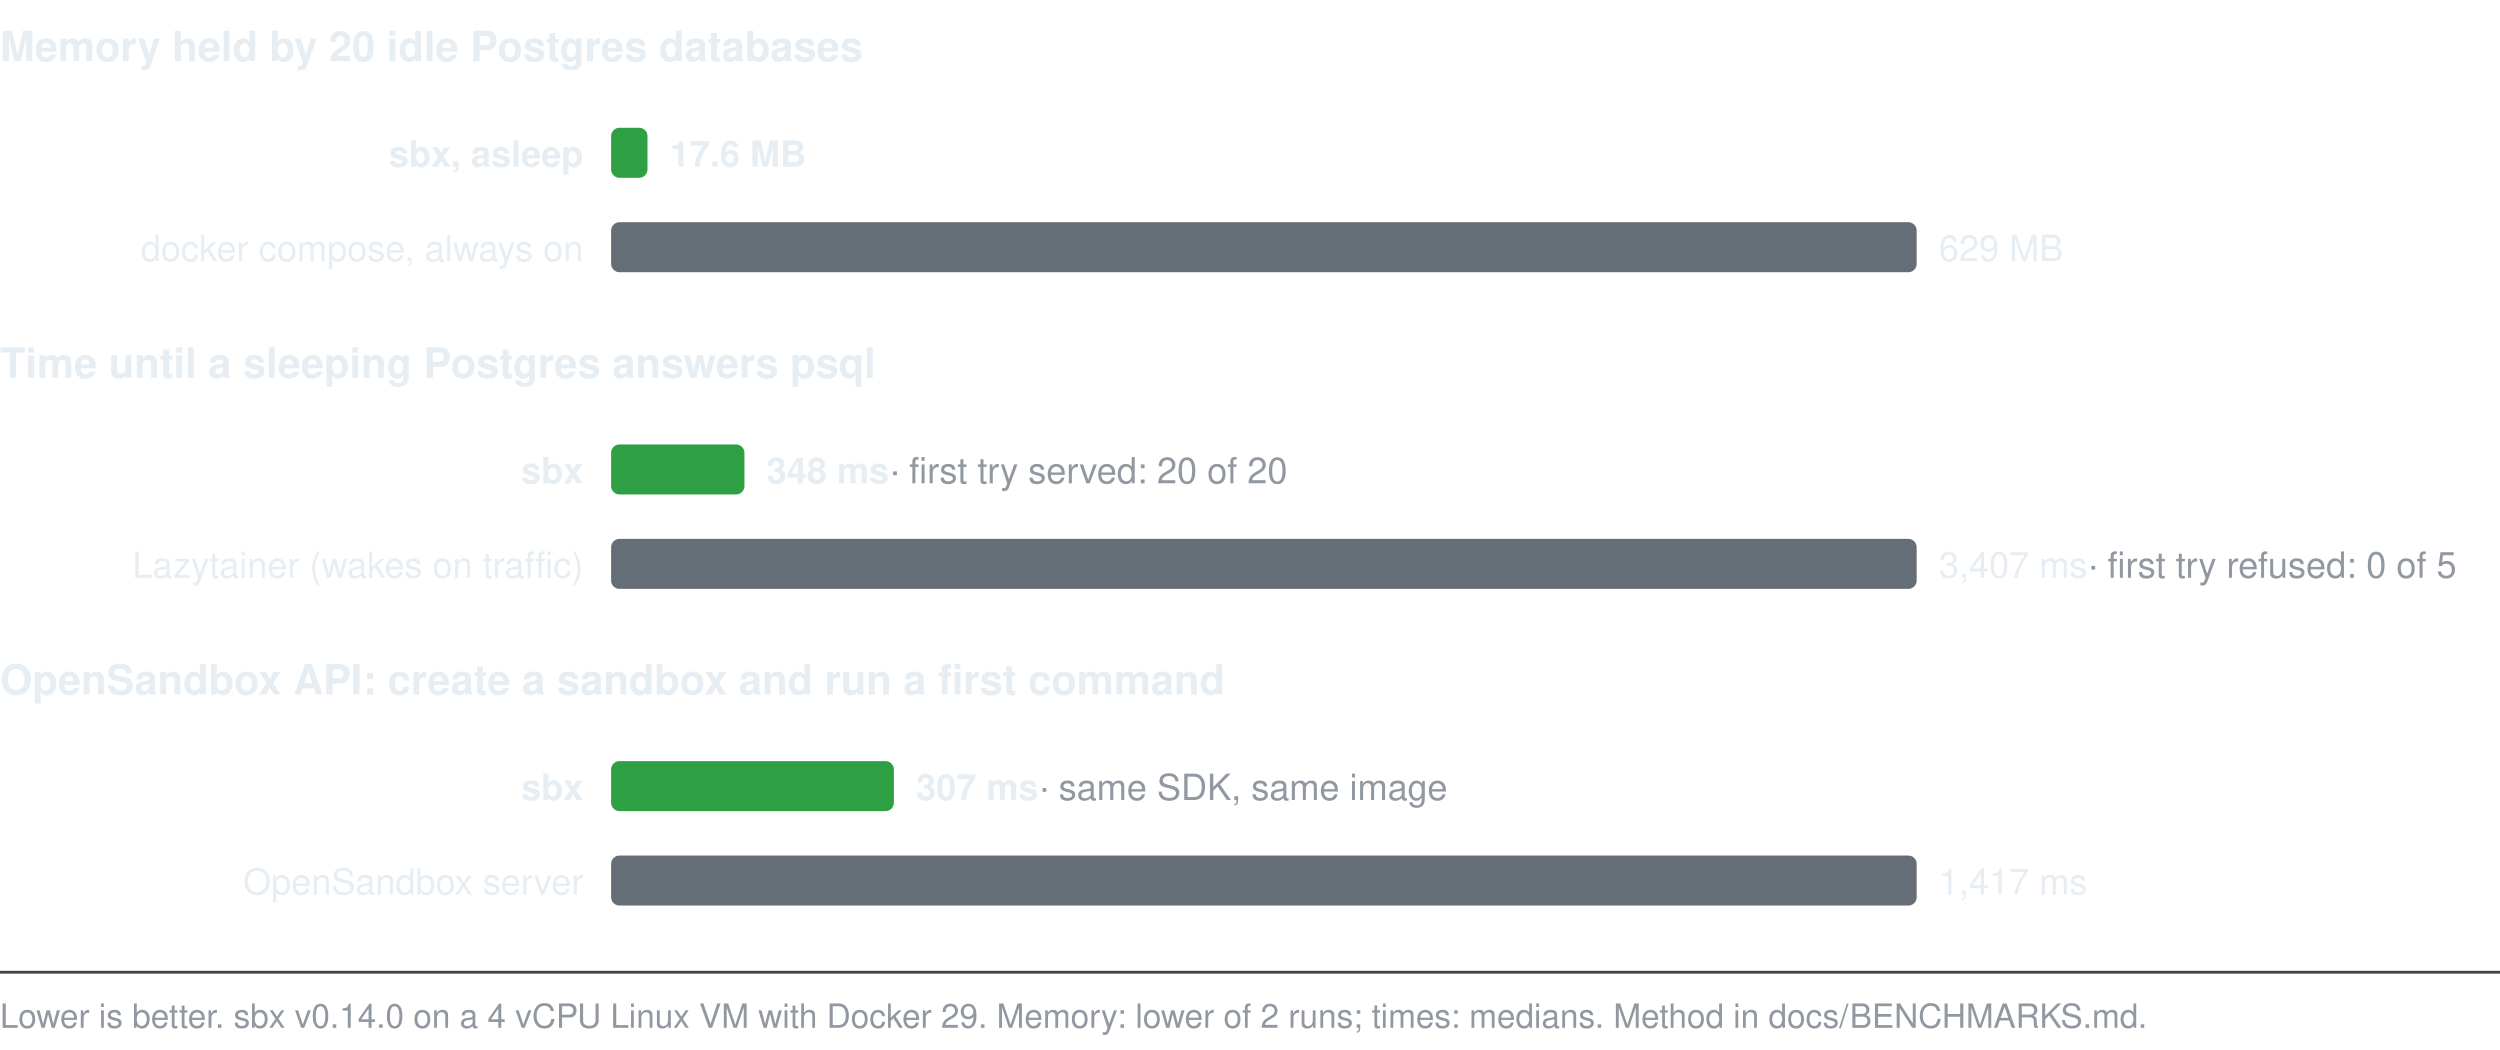
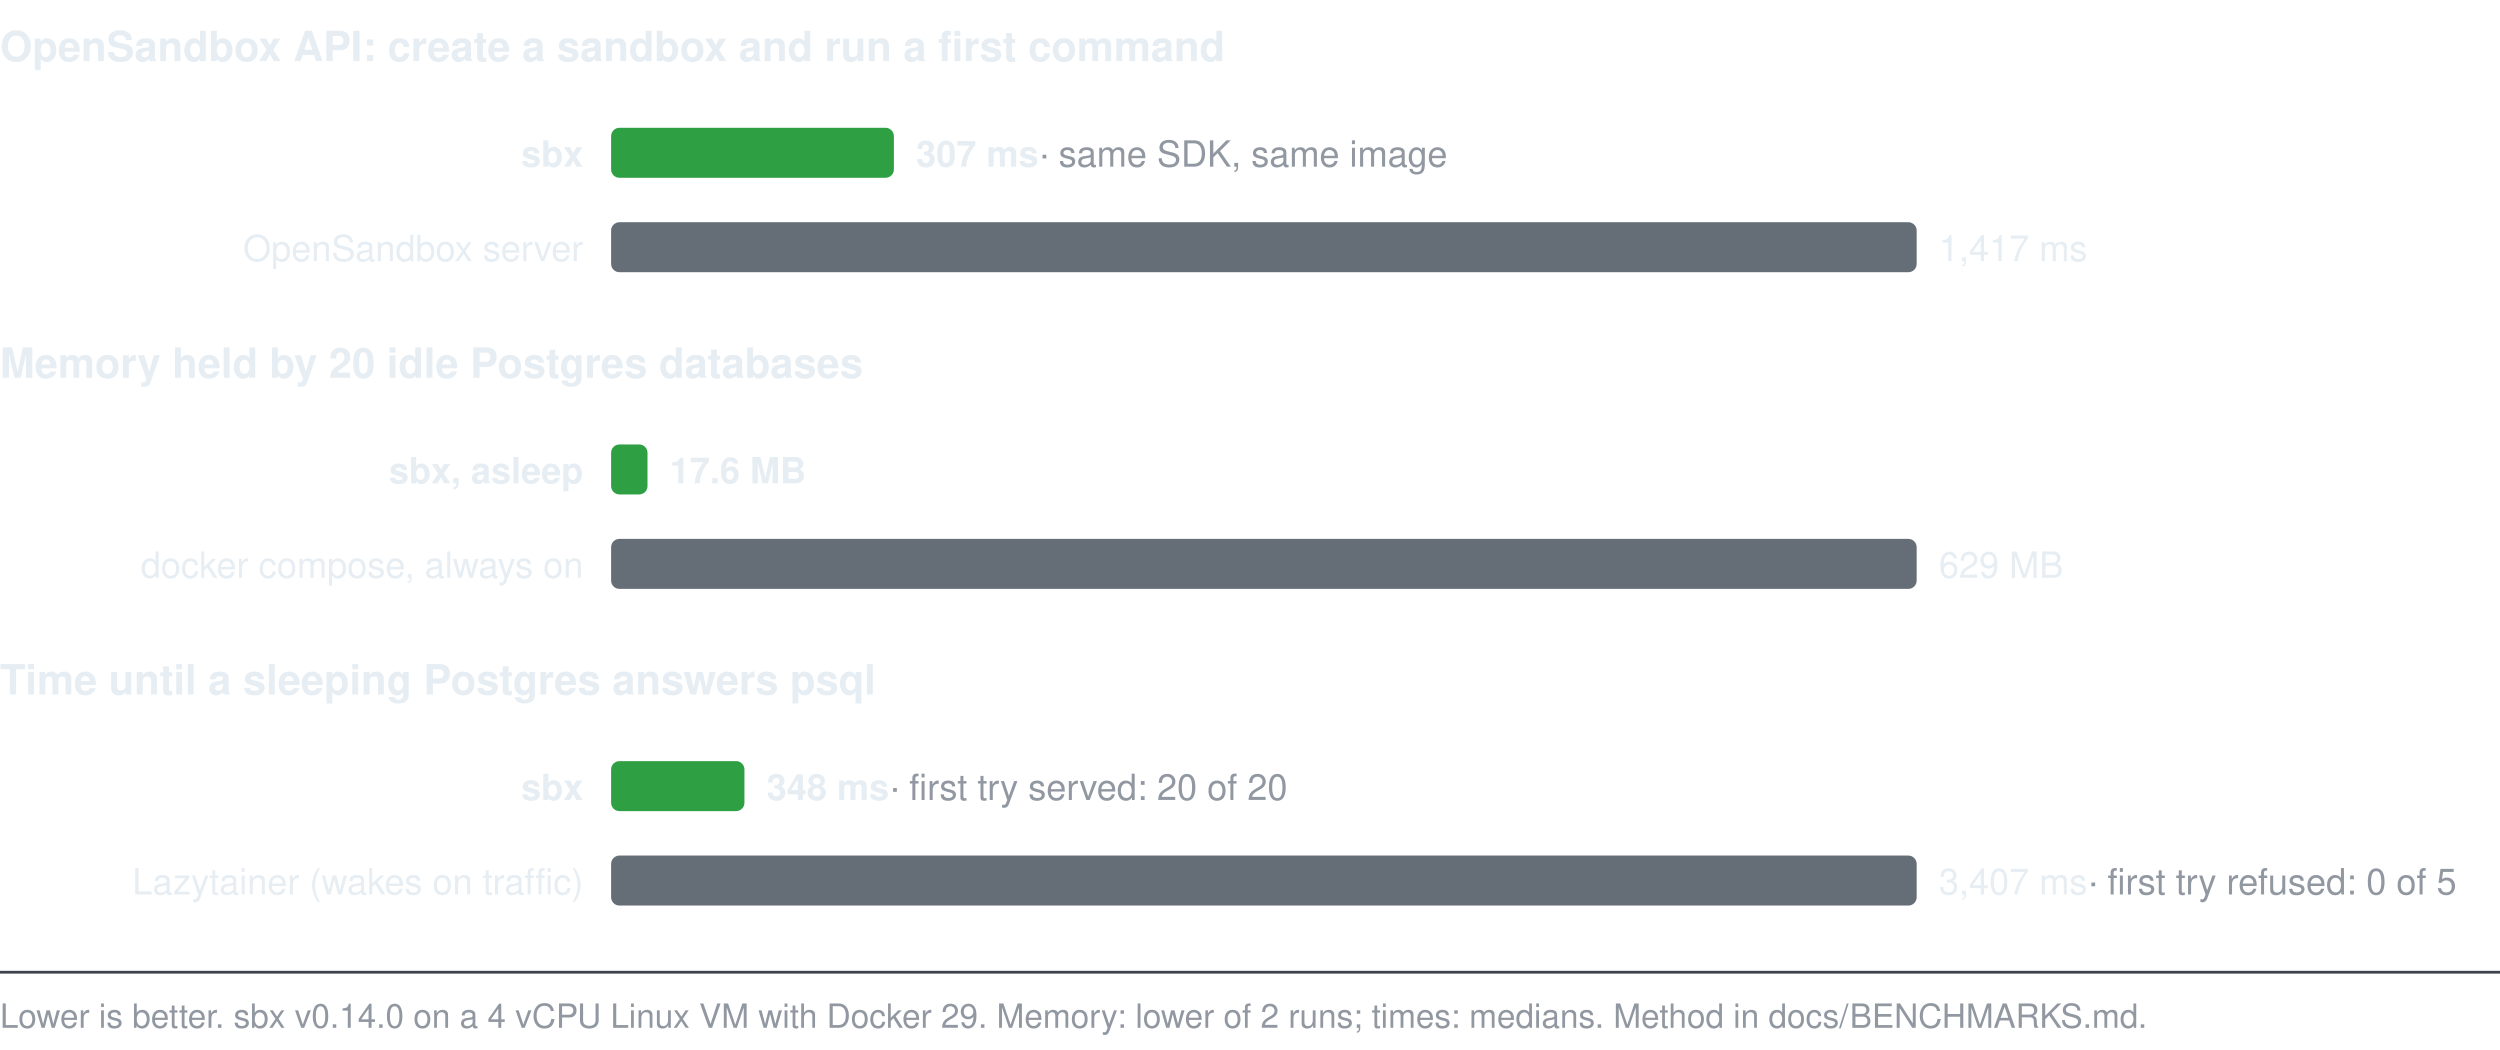
- <svg xmlns="http://www.w3.org/2000/svg" width="900" height="378" viewBox="0 0 900 378" role="img" aria-label="Memory held by 20 idle Postgres databases: sbx, asleep 17.6 MB, docker compose, always on 629 MB; Time until a sleeping Postgres answers psql: sbx 348 ms, Lazytainer (wakes on traffic) 3,407 ms; OpenSandbox API: create a sandbox and run a first command: sbx 307 ms, OpenSandbox server 1,417 ms" font-family="-apple-system,BlinkMacSystemFont,'Segoe UI',Helvetica,Arial,sans-serif">
-   <text x="0" y="22" font-size="15" font-weight="600" fill="#e6edf3">Memory held by 20 idle Postgres databases</text>
-   <text x="210" y="60.0" font-size="13" text-anchor="end" fill="#e6edf3" font-weight="600">sbx, asleep</text>
-   <rect x="220" y="46.0" width="13.1" height="18" rx="3" fill="#2ea043" />
-   <text x="241.1" y="60.0" font-size="13" fill="#e6edf3" font-weight="600">17.6 MB</text>
-   <text x="210" y="94.0" font-size="13" text-anchor="end" fill="#e6edf3">docker compose, always on</text>
+ <svg xmlns="http://www.w3.org/2000/svg" width="900" height="378" viewBox="0 0 900 378" role="img" aria-label="OpenSandbox API: create a sandbox and run a first command: sbx 307 ms, OpenSandbox server 1,417 ms; Memory held by 20 idle Postgres databases: sbx, asleep 17.6 MB, docker compose, always on 629 MB; Time until a sleeping Postgres answers psql: sbx 348 ms, Lazytainer (wakes on traffic) 3,407 ms" font-family="-apple-system,BlinkMacSystemFont,'Segoe UI',Helvetica,Arial,sans-serif">
+   <text x="0" y="22" font-size="15" font-weight="600" fill="#e6edf3">OpenSandbox API: create a sandbox and run a first command</text>
+   <text x="210" y="60.0" font-size="13" text-anchor="end" fill="#e6edf3" font-weight="600">sbx</text>
+   <rect x="220" y="46.0" width="101.8" height="18" rx="3" fill="#2ea043" />
+   <text x="329.8" y="60.0" font-size="13" fill="#e6edf3" font-weight="600">307 ms<tspan fill="#9198a1" font-weight="400">  ·  same SDK, same image</tspan>
+   </text>
+   <text x="210" y="94.0" font-size="13" text-anchor="end" fill="#e6edf3">OpenSandbox server</text>
  <rect x="220" y="80.0" width="470.0" height="18" rx="3" fill="#656d76" />
-   <text x="698.0" y="94.0" font-size="13" fill="#e6edf3">629 MB</text>
-   <text x="0" y="136" font-size="15" font-weight="600" fill="#e6edf3">Time until a sleeping Postgres answers psql</text>
-   <text x="210" y="174.0" font-size="13" text-anchor="end" fill="#e6edf3" font-weight="600">sbx</text>
-   <rect x="220" y="160.0" width="48.0" height="18" rx="3" fill="#2ea043" />
-   <text x="276.0" y="174.0" font-size="13" fill="#e6edf3" font-weight="600">348 ms<tspan fill="#9198a1" font-weight="400">  ·  first try served: 20 of 20</tspan>
+   <text x="698.0" y="94.0" font-size="13" fill="#e6edf3">1,417 ms</text>
+   <text x="0" y="136" font-size="15" font-weight="600" fill="#e6edf3">Memory held by 20 idle Postgres databases</text>
+   <text x="210" y="174.0" font-size="13" text-anchor="end" fill="#e6edf3" font-weight="600">sbx, asleep</text>
+   <rect x="220" y="160.0" width="13.1" height="18" rx="3" fill="#2ea043" />
+   <text x="241.1" y="174.0" font-size="13" fill="#e6edf3" font-weight="600">17.6 MB</text>
+   <text x="210" y="208.0" font-size="13" text-anchor="end" fill="#e6edf3">docker compose, always on</text>
+   <rect x="220" y="194.0" width="470.0" height="18" rx="3" fill="#656d76" />
+   <text x="698.0" y="208.0" font-size="13" fill="#e6edf3">629 MB</text>
+   <text x="0" y="250" font-size="15" font-weight="600" fill="#e6edf3">Time until a sleeping Postgres answers psql</text>
+   <text x="210" y="288.0" font-size="13" text-anchor="end" fill="#e6edf3" font-weight="600">sbx</text>
+   <rect x="220" y="274.0" width="48.0" height="18" rx="3" fill="#2ea043" />
+   <text x="276.0" y="288.0" font-size="13" fill="#e6edf3" font-weight="600">348 ms<tspan fill="#9198a1" font-weight="400">  ·  first try served: 20 of 20</tspan>
  </text>
-   <text x="210" y="208.0" font-size="13" text-anchor="end" fill="#e6edf3">Lazytainer (wakes on traffic)</text>
-   <rect x="220" y="194.0" width="470.0" height="18" rx="3" fill="#656d76" />
-   <text x="698.0" y="208.0" font-size="13" fill="#e6edf3">3,407 ms<tspan fill="#9198a1" font-weight="400">  ·  first try refused: 0 of 5</tspan>
+   <text x="210" y="322.0" font-size="13" text-anchor="end" fill="#e6edf3">Lazytainer (wakes on traffic)</text>
+   <rect x="220" y="308.0" width="470.0" height="18" rx="3" fill="#656d76" />
+   <text x="698.0" y="322.0" font-size="13" fill="#e6edf3">3,407 ms<tspan fill="#9198a1" font-weight="400">  ·  first try refused: 0 of 5</tspan>
  </text>
-   <text x="0" y="250" font-size="15" font-weight="600" fill="#e6edf3">OpenSandbox API: create a sandbox and run a first command</text>
-   <text x="210" y="288.0" font-size="13" text-anchor="end" fill="#e6edf3" font-weight="600">sbx</text>
-   <rect x="220" y="274.0" width="101.8" height="18" rx="3" fill="#2ea043" />
-   <text x="329.8" y="288.0" font-size="13" fill="#e6edf3" font-weight="600">307 ms<tspan fill="#9198a1" font-weight="400">  ·  same SDK, same image</tspan>
-   </text>
-   <text x="210" y="322.0" font-size="13" text-anchor="end" fill="#e6edf3">OpenSandbox server</text>
-   <rect x="220" y="308.0" width="470.0" height="18" rx="3" fill="#656d76" />
-   <text x="698.0" y="322.0" font-size="13" fill="#e6edf3">1,417 ms</text>
  <line x1="0" x2="900" y1="350" y2="350" stroke="#3d444d" stroke-width="1" />
  <text x="0" y="370" font-size="12" fill="#9198a1">Lower is better. sbx v0.14.0 on a 4 vCPU Linux VM with Docker 29. Memory: lower of 2 runs; times: medians. Method in docs/BENCHMARKS.md.</text>
</svg>
